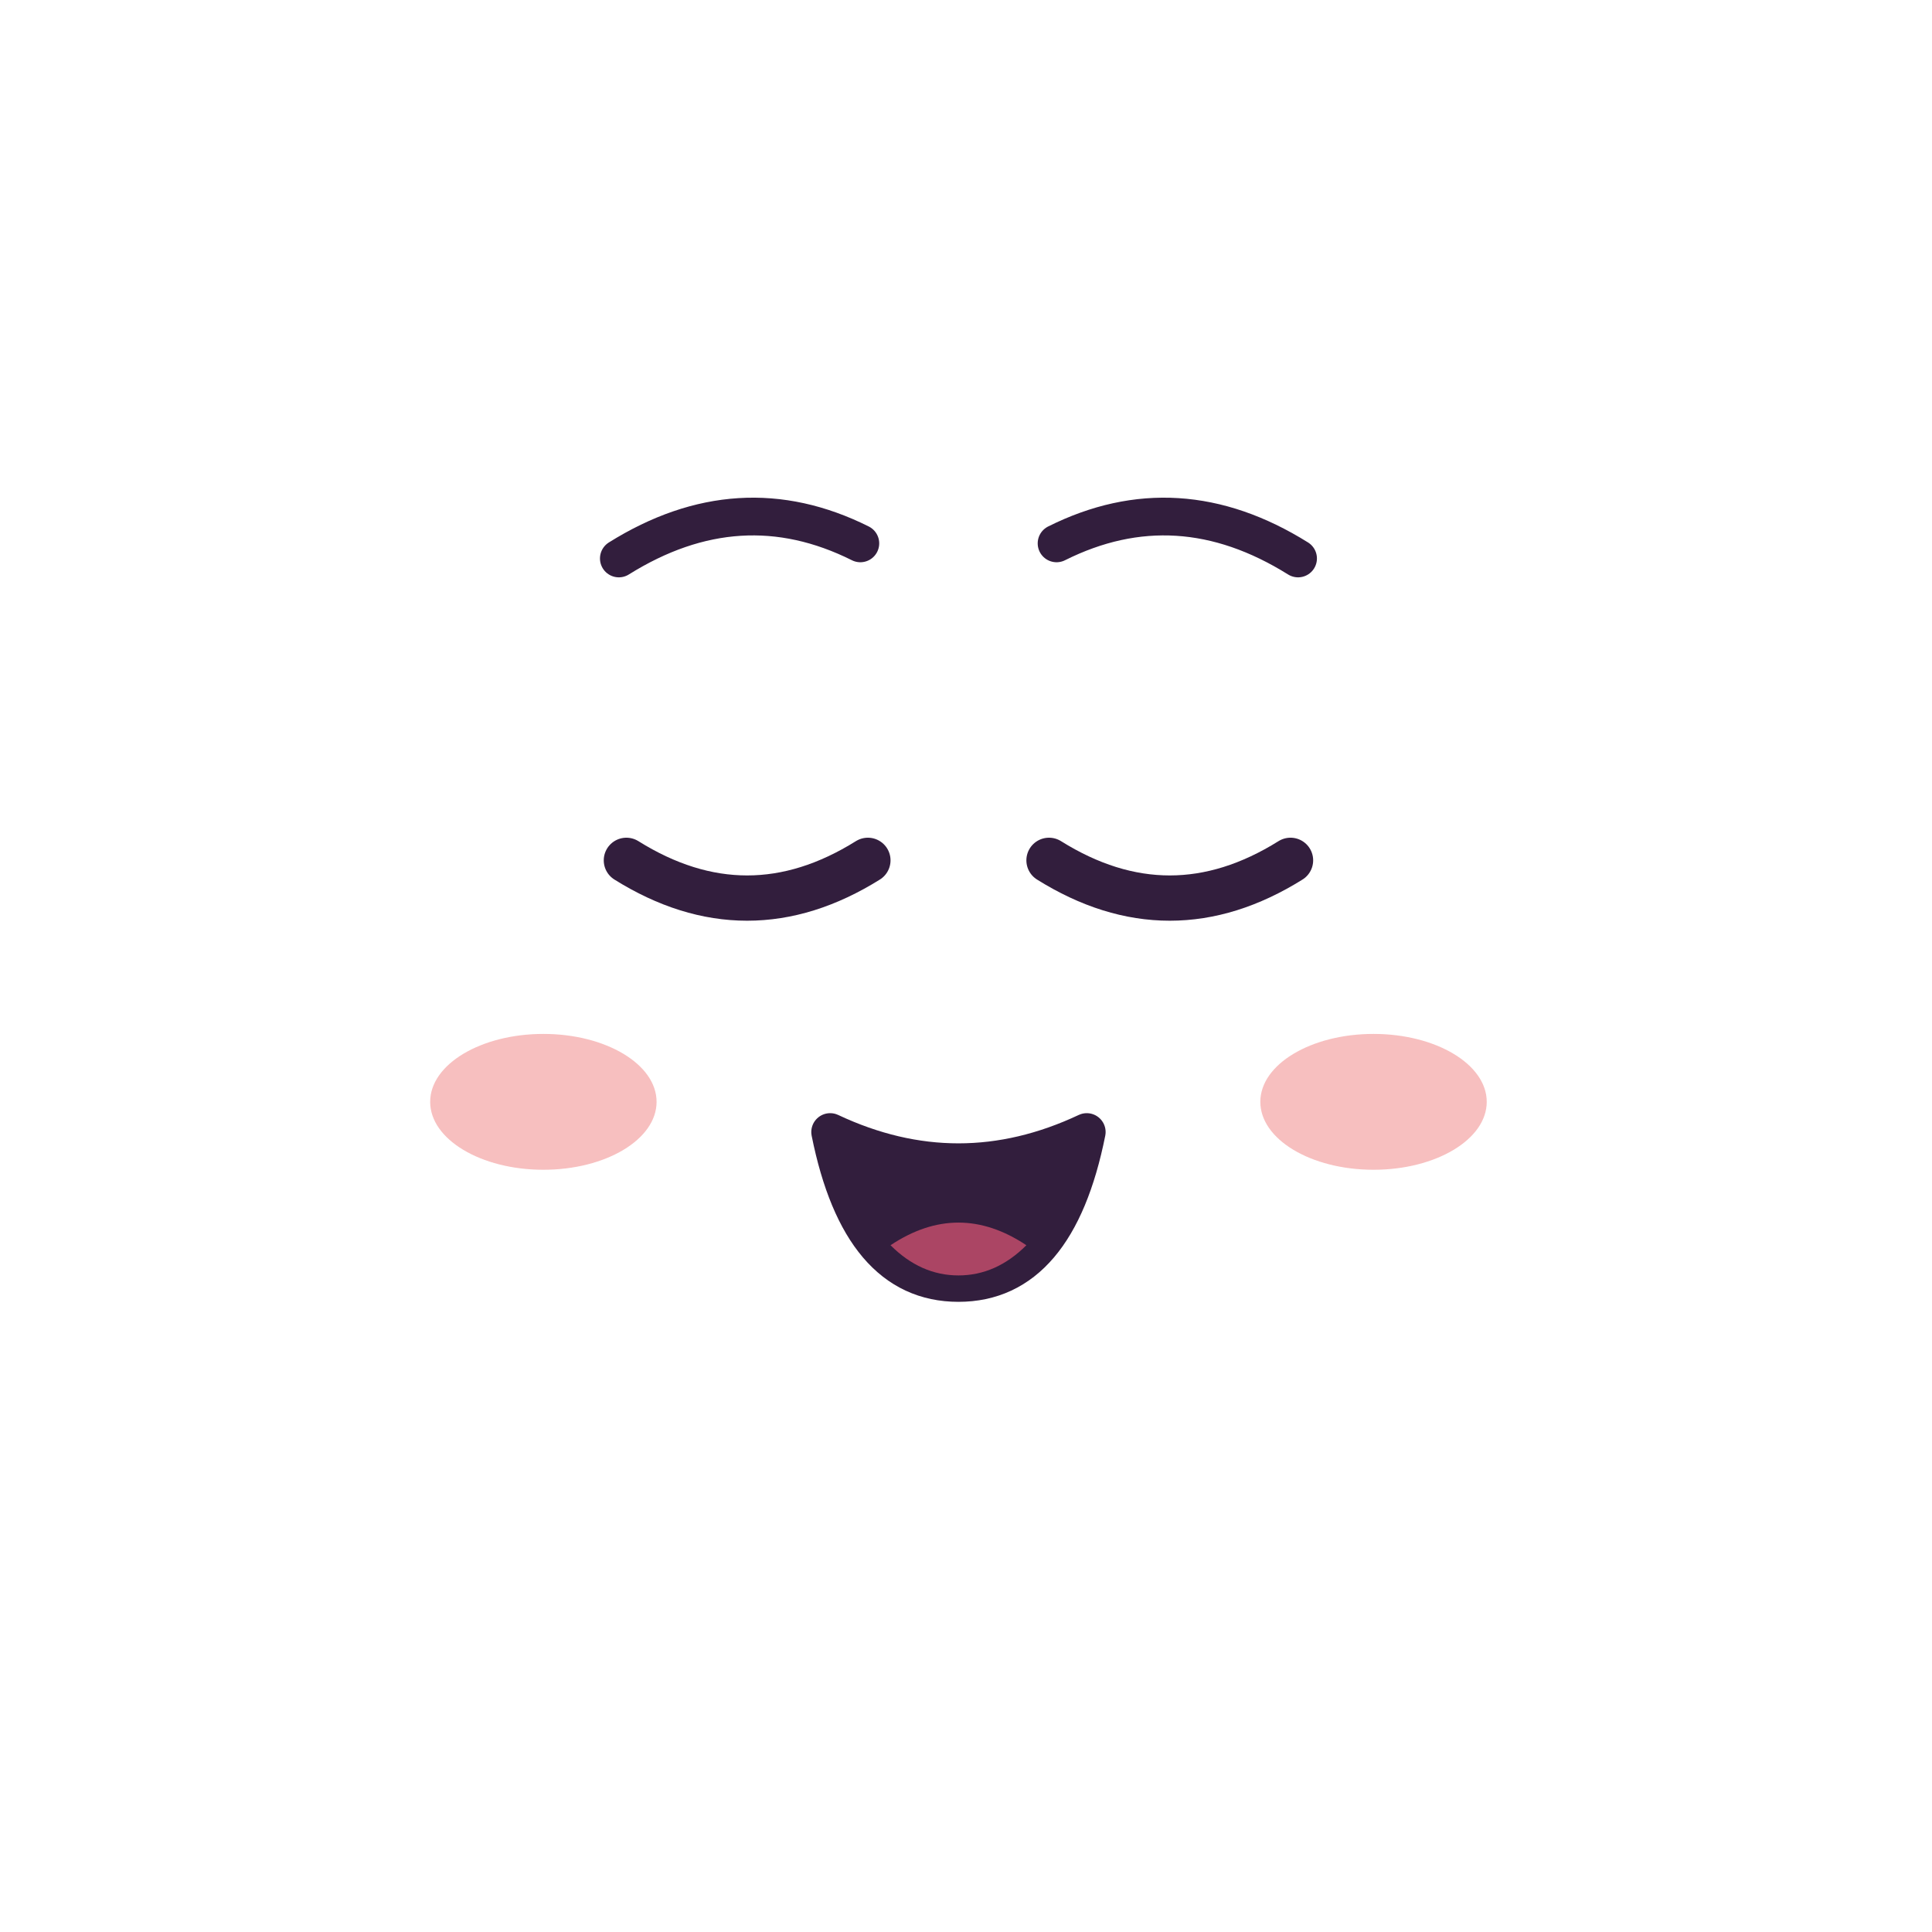
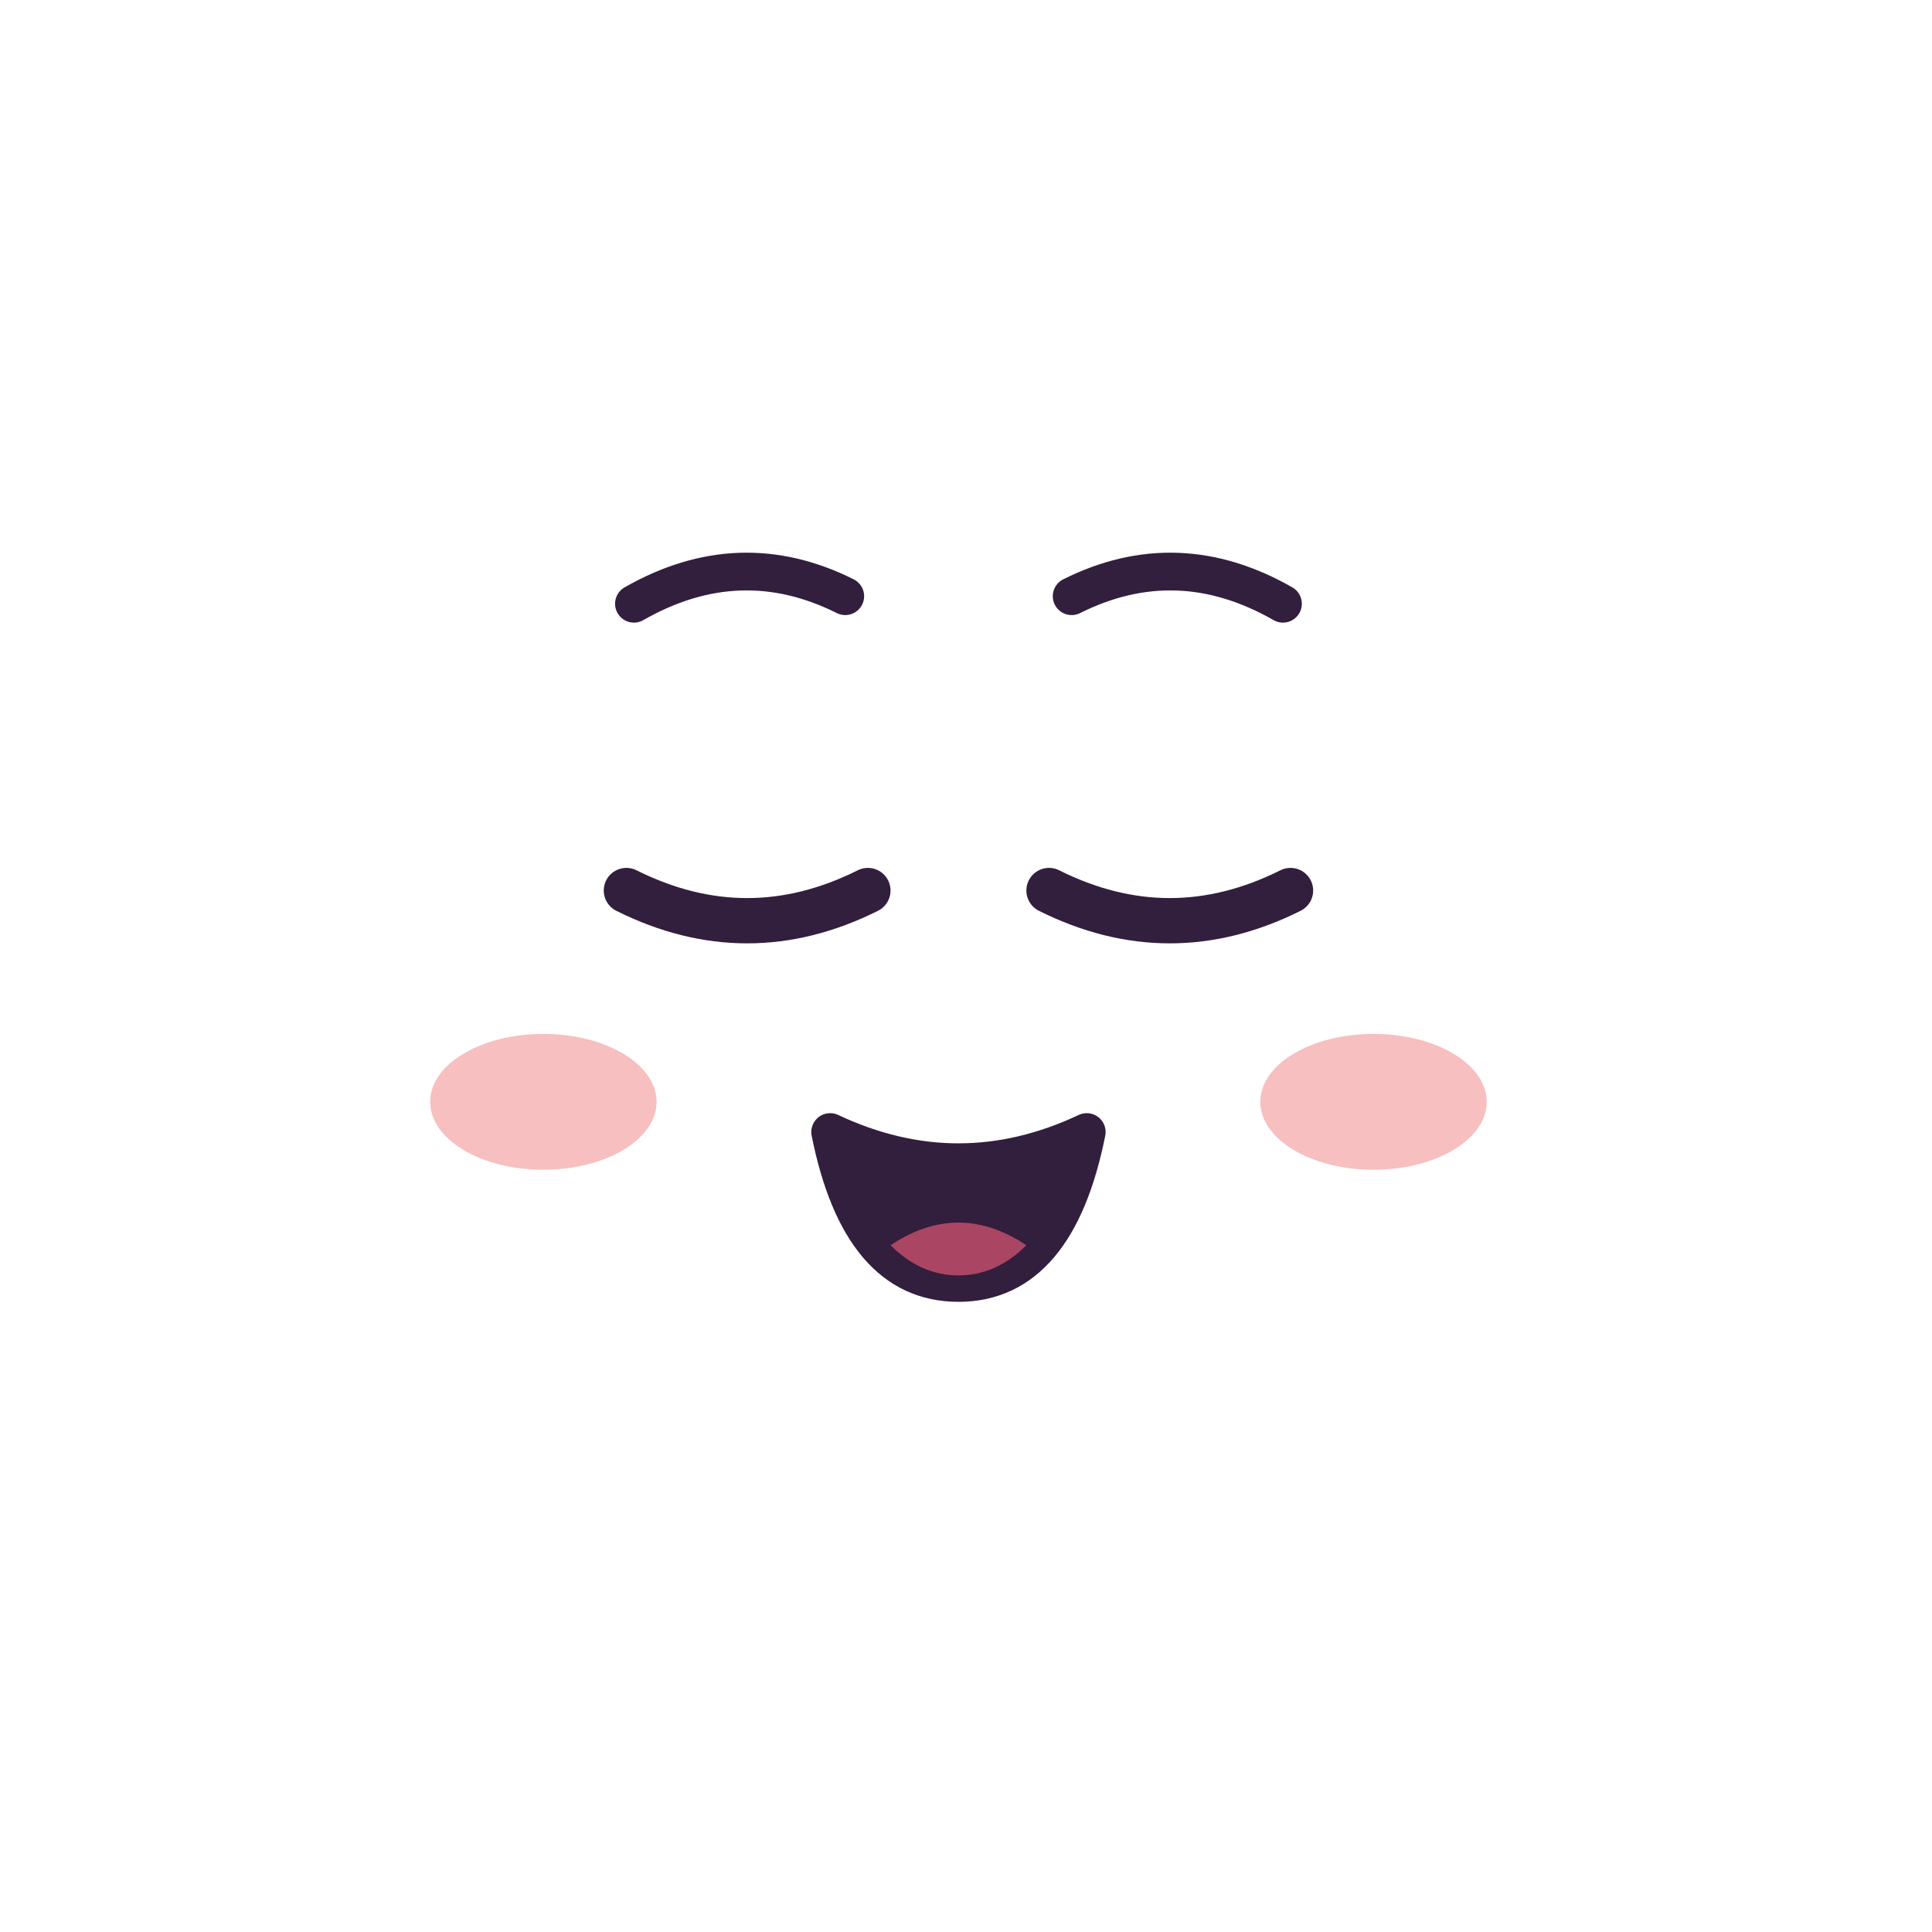
<svg xmlns="http://www.w3.org/2000/svg" width="256" height="256" viewBox="0 0 256 256">
  <g stroke="#321E3D" stroke-width="8" stroke-linecap="round" stroke-linejoin="round">
    <ellipse cx="72" cy="146" rx="15" ry="9" fill="#F08A8A" stroke="none" opacity=".55" />
    <ellipse cx="182" cy="146" rx="15" ry="9" fill="#F08A8A" stroke="none" opacity=".55" />
-     <path d="M 83 114 Q 99 124 115 114" fill="none" stroke-width="6" />
-     <path d="M 139 114 Q 155 124 171 114" fill="none" stroke-width="6" />
-     <path d="M 82 74 Q 98 64 114 72" fill="none" stroke-width="5" />
-     <path d="M 140 72 Q 156 64 172 74" fill="none" stroke-width="5" />
+     <path d="M 83 118 Q 99 126 115 118" fill="none" stroke-width="6" />
+     <path d="M 139 118 Q 155 126 171 118" fill="none" stroke-width="6" />
+     <path d="M 84 80 Q 98 72 112 79" fill="none" stroke-width="5" />
+     <path d="M 142 79 Q 156 72 170 80" fill="none" stroke-width="5" />
    <path d="M 110 150 Q 127 158 144 150 Q 140 170 127 170 Q 114 170 110 150 Z" fill="#321E3D" stroke-width="5" />
    <path d="M 118 165 Q 127 159 136 165 Q 132 169 127 169 Q 122 169 118 165 Z" fill="#AB4564" stroke="none" />
  </g>
</svg>
